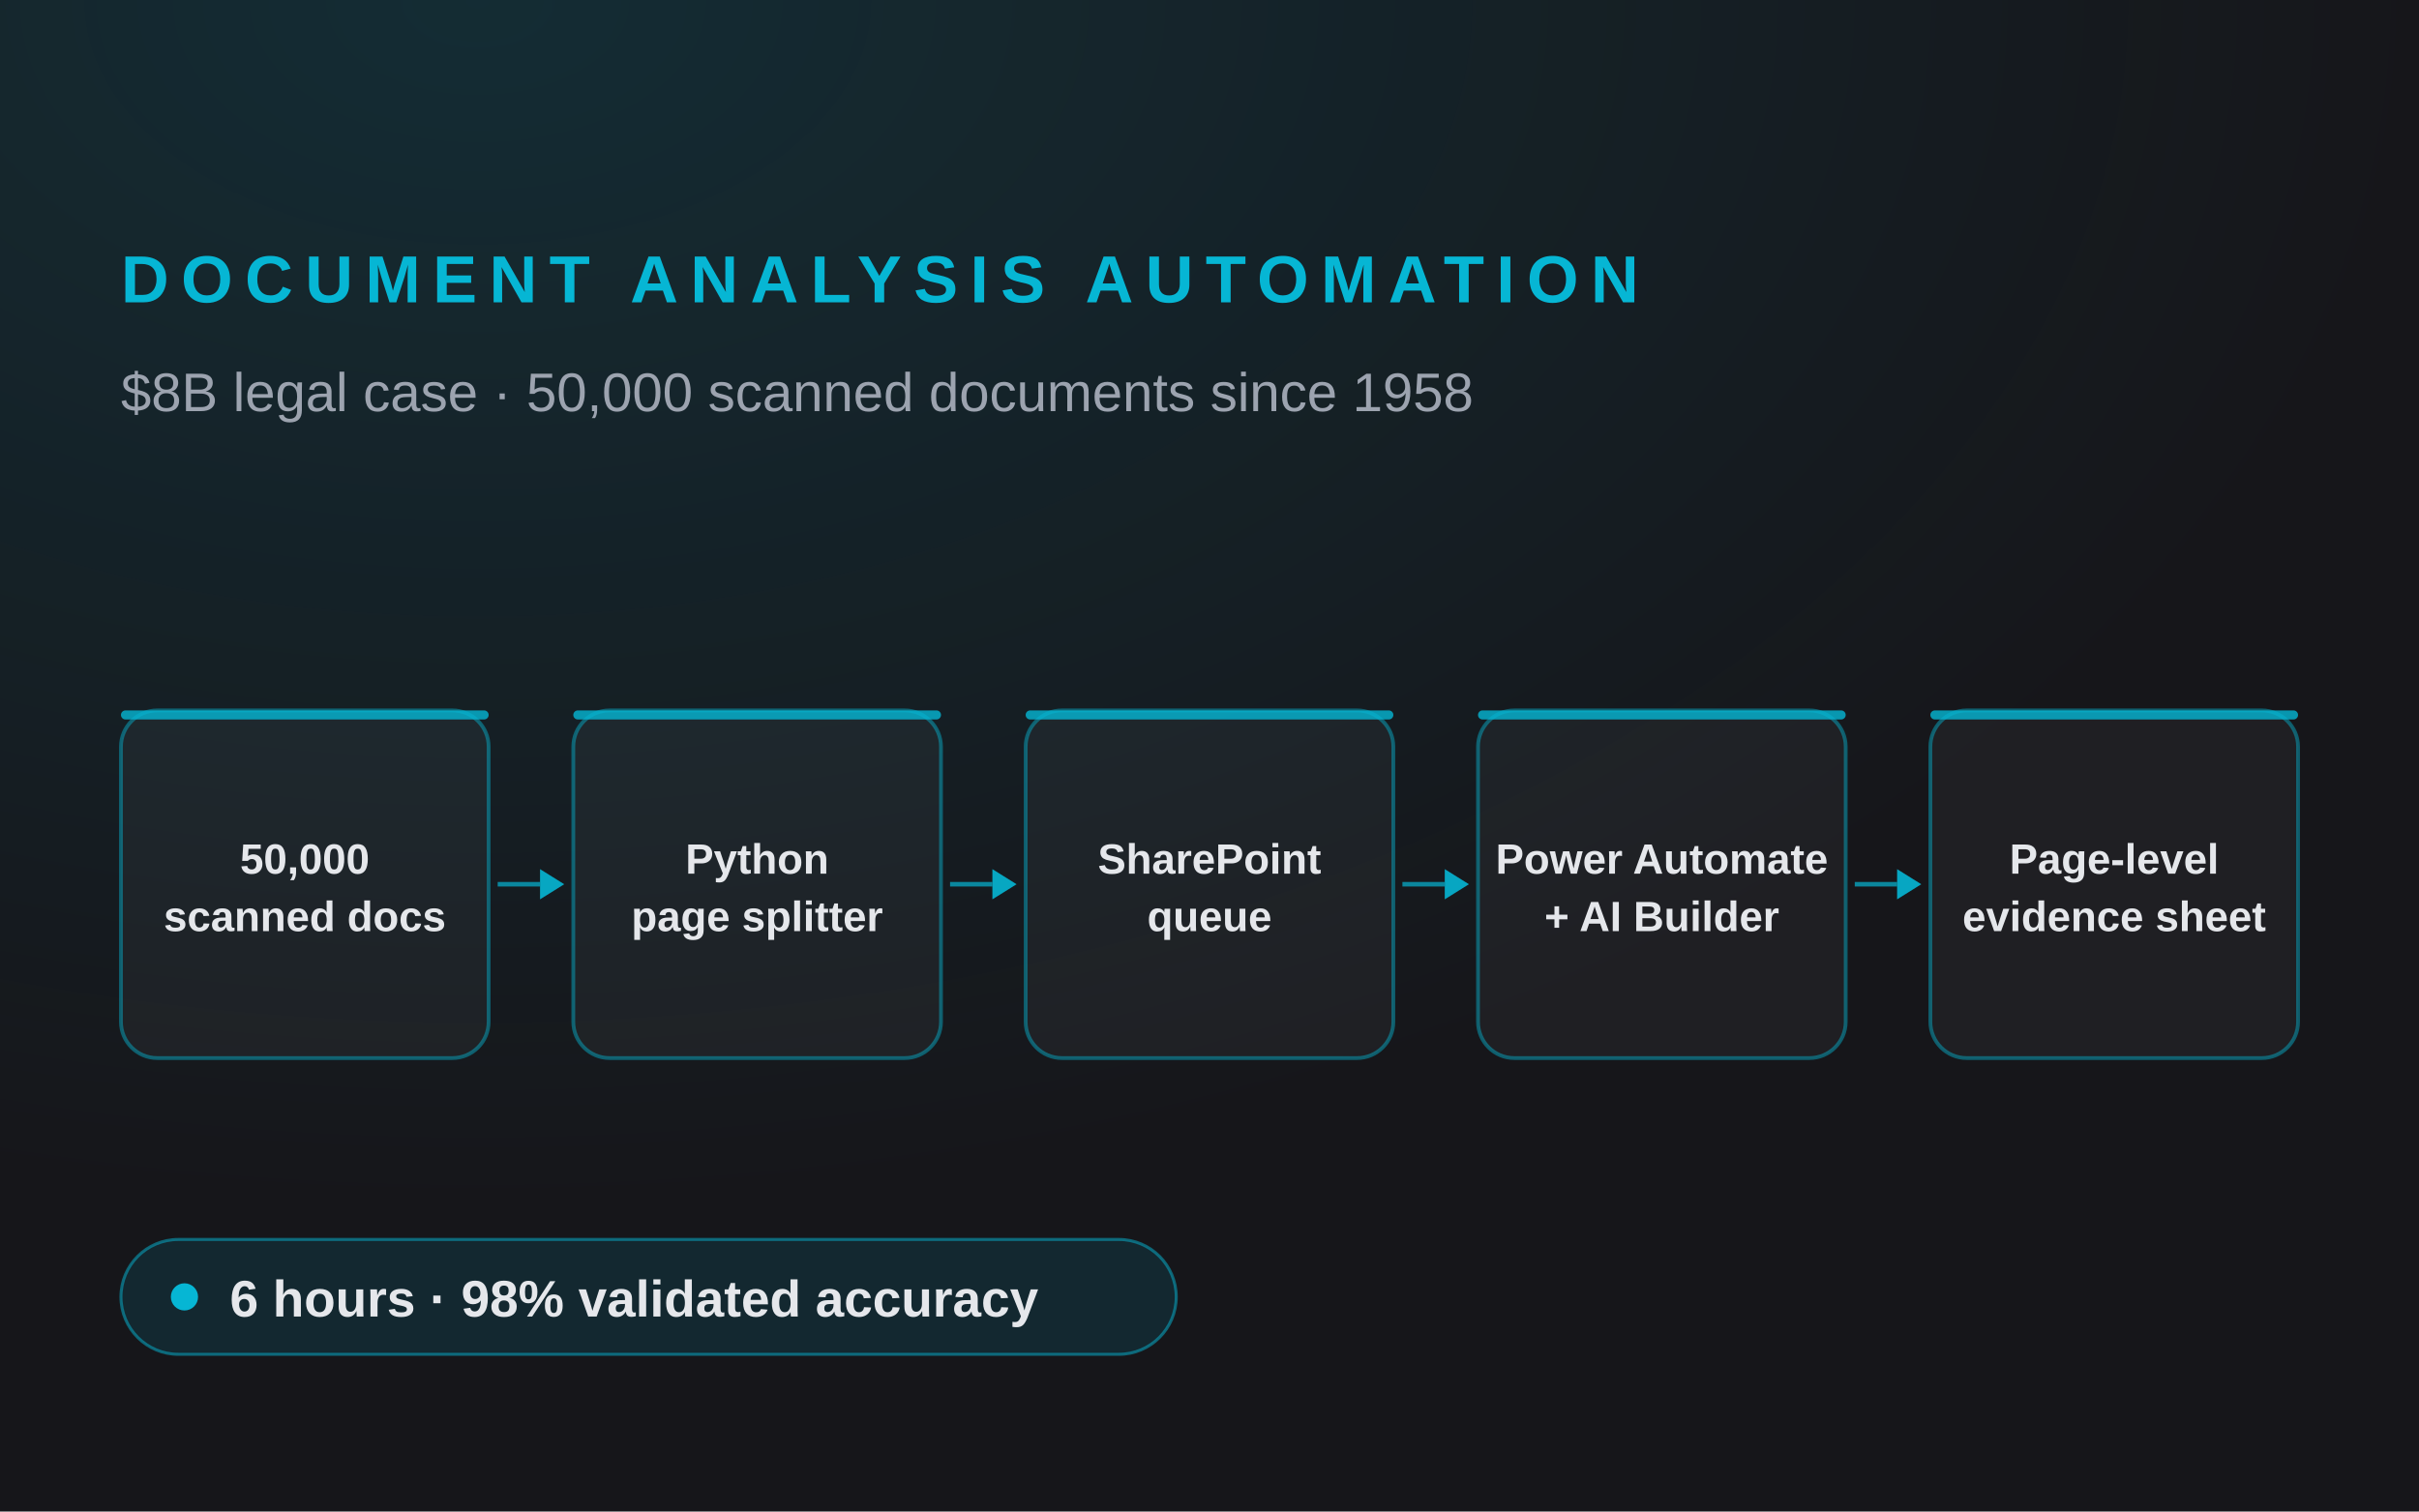
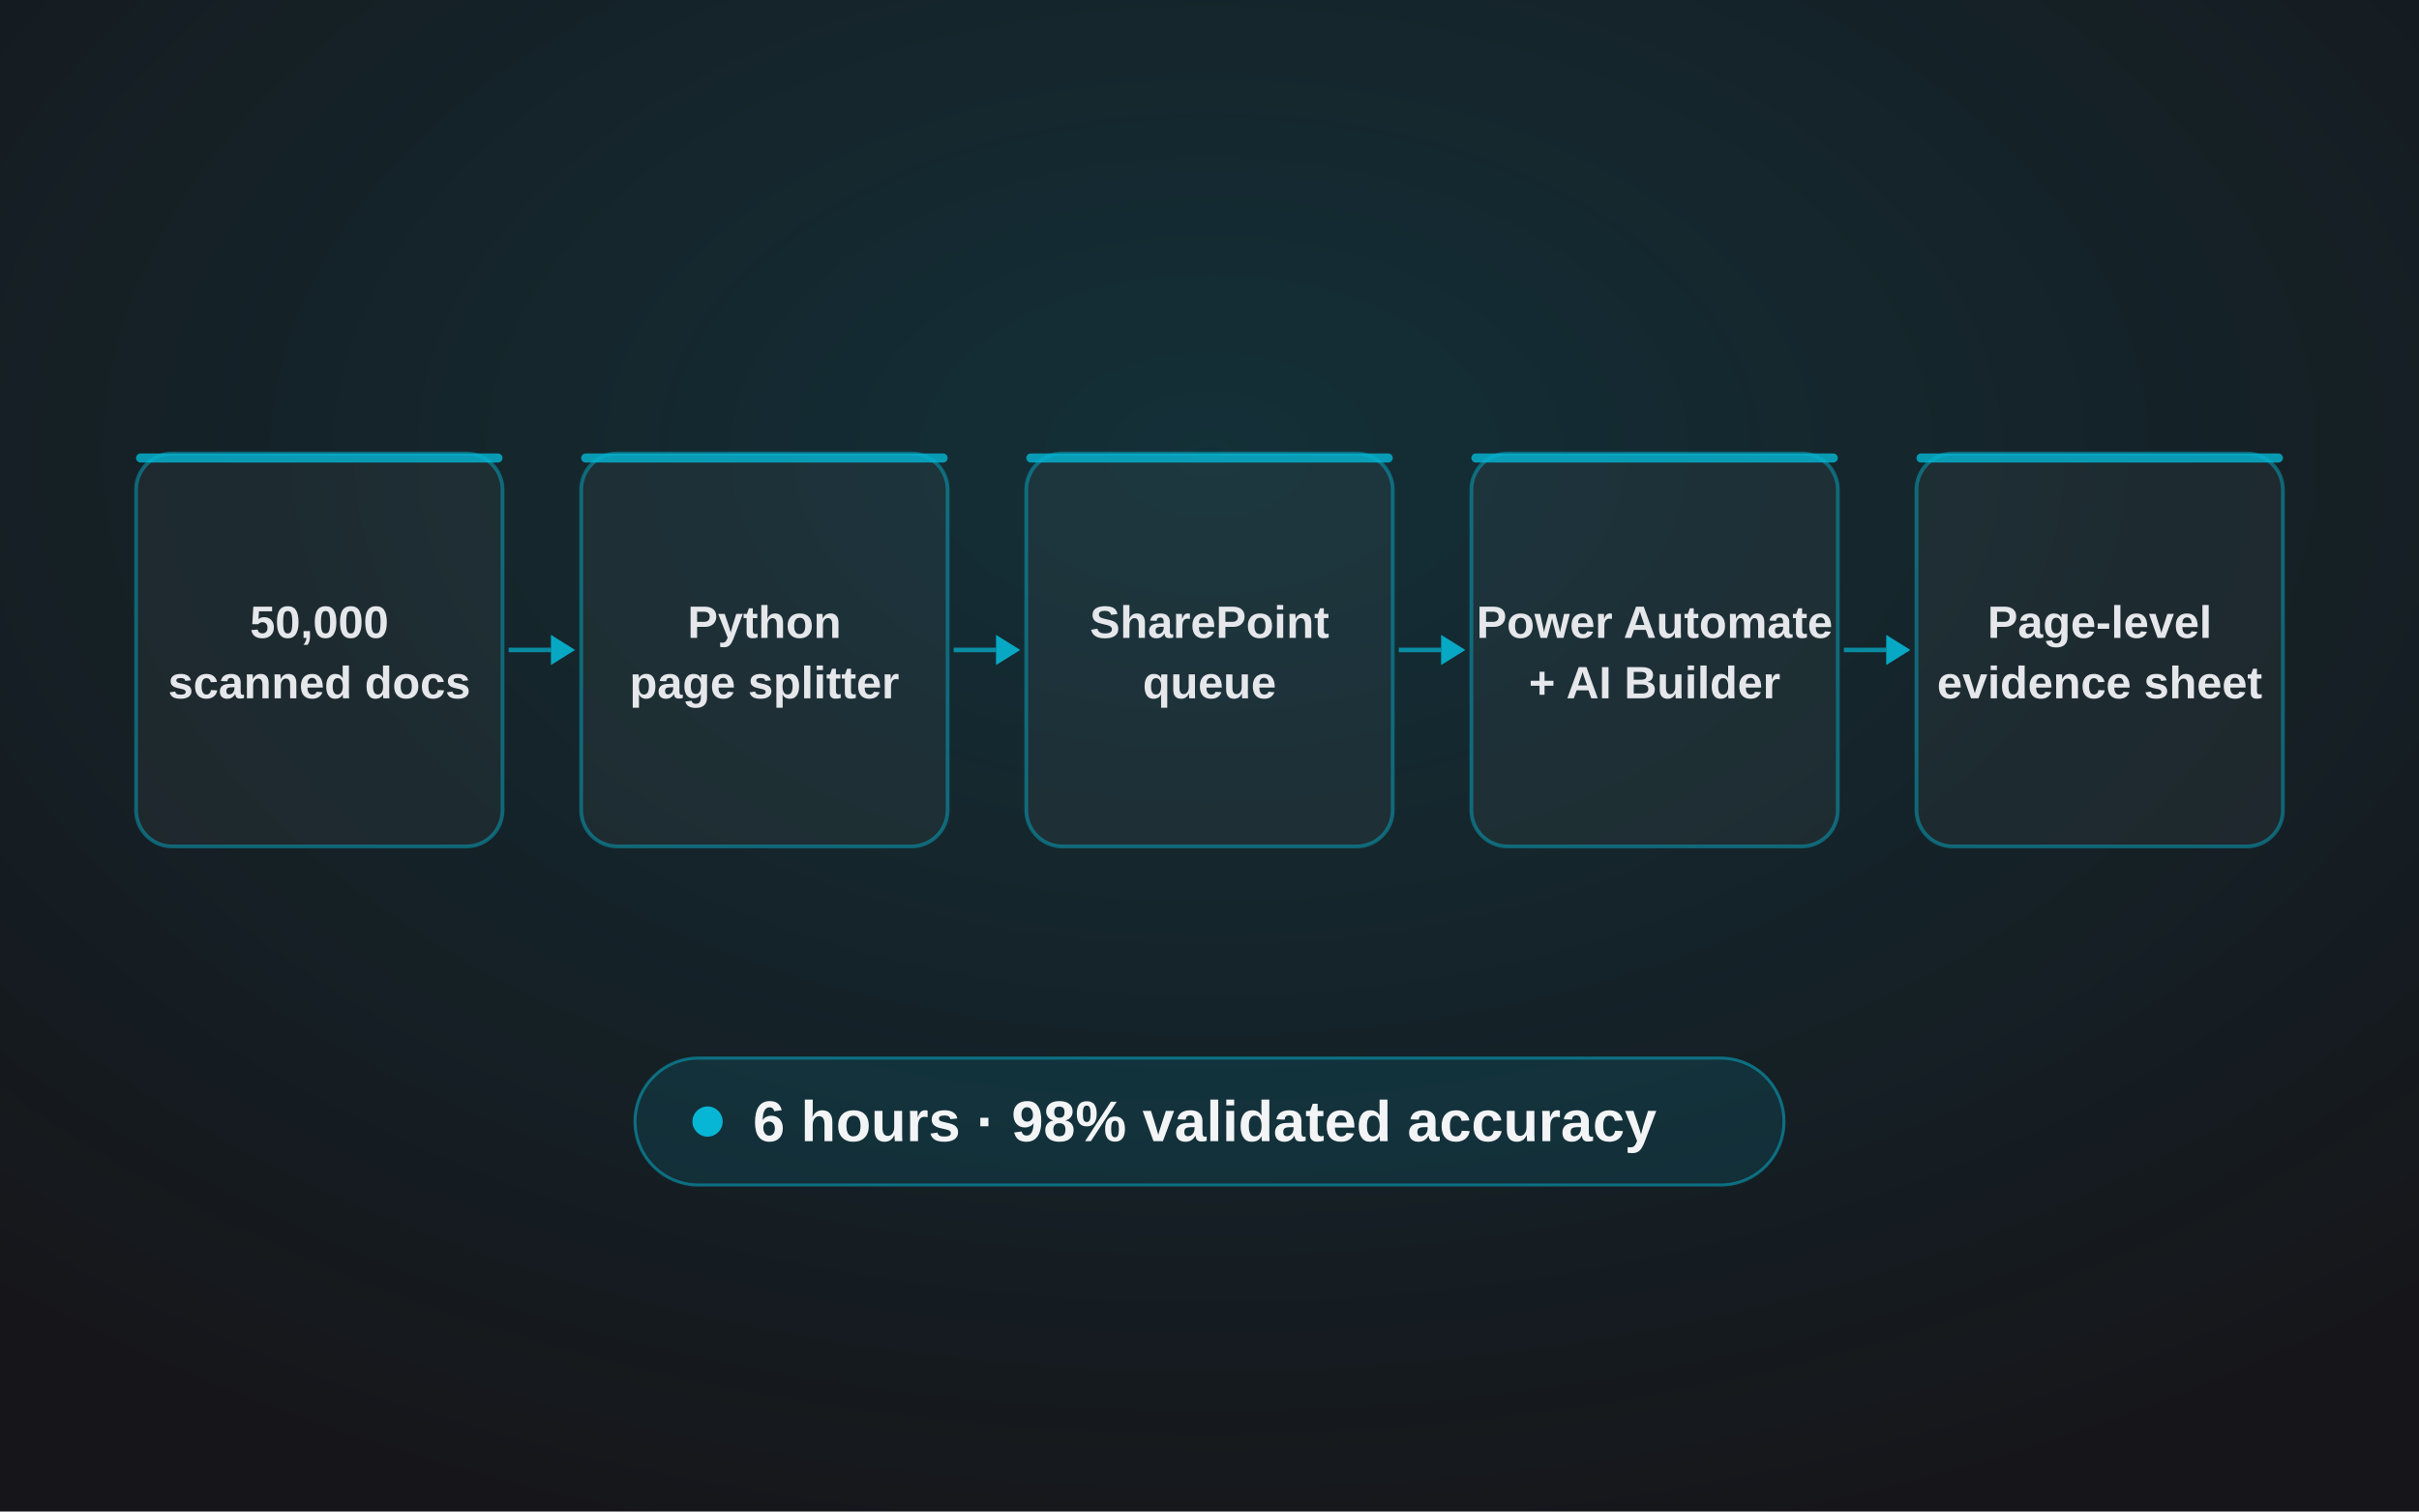
<svg xmlns="http://www.w3.org/2000/svg" width="1600" height="1000" viewBox="0 0 1600 1000">
  <defs>
-     <radialGradient id="g" cx="20%" cy="0%" r="80%">
-       <stop offset="0%" stop-color="#06B6D4" stop-opacity="0.14" />
+     <radialGradient id="g" cx="50%" cy="30%" r="75%">
+       <stop offset="0%" stop-color="#06B6D4" stop-opacity="0.16" />
      <stop offset="100%" stop-color="#06B6D4" stop-opacity="0" />
    </radialGradient>
  </defs>
  <rect width="1600" height="1000" fill="#16161a" />
  <rect width="1600" height="1000" fill="url(#g)" />
-   <text x="80" y="200" font-family="Segoe UI, Arial, sans-serif" font-size="44" font-weight="800" letter-spacing="8" fill="#06B6D4">DOCUMENT ANALYSIS AUTOMATION</text>
-   <text x="80" y="272" font-family="Segoe UI, Arial, sans-serif" font-size="36" font-weight="500" fill="#9CA3AF">$8B legal case · 50,000 scanned documents since 1958</text>
-   <rect x="80" y="470" width="243.2" height="230" rx="24" fill="#FFFFFF" fill-opacity="0.04" stroke="#06B6D4" stroke-opacity="0.45" stroke-width="2.5" />
-   <rect x="80" y="470" width="243.2" height="6" rx="3" fill="#06B6D4" fill-opacity="0.8" />
-   <text x="201.6" y="578" text-anchor="middle" font-family="Segoe UI, Arial, sans-serif" font-size="28" font-weight="600" fill="#E5E7EB">50,000</text>
-   <text x="201.6" y="616" text-anchor="middle" font-family="Segoe UI, Arial, sans-serif" font-size="28" font-weight="600" fill="#E5E7EB">scanned docs</text>
-   <line x1="329.2" y1="585" x2="357.2" y2="585" stroke="#06B6D4" stroke-width="3" stroke-opacity="0.7" />
-   <path d="M 357.2 575 L 373.2 585 L 357.2 595 Z" fill="#06B6D4" fill-opacity="0.9" />
-   <rect x="379.2" y="470" width="243.2" height="230" rx="24" fill="#FFFFFF" fill-opacity="0.04" stroke="#06B6D4" stroke-opacity="0.45" stroke-width="2.5" />
-   <rect x="379.2" y="470" width="243.2" height="6" rx="3" fill="#06B6D4" fill-opacity="0.8" />
-   <text x="500.8" y="578" text-anchor="middle" font-family="Segoe UI, Arial, sans-serif" font-size="28" font-weight="600" fill="#E5E7EB">Python</text>
-   <text x="500.8" y="616" text-anchor="middle" font-family="Segoe UI, Arial, sans-serif" font-size="28" font-weight="600" fill="#E5E7EB">page splitter</text>
-   <line x1="628.4" y1="585" x2="656.4" y2="585" stroke="#06B6D4" stroke-width="3" stroke-opacity="0.7" />
-   <path d="M 656.4 575 L 672.4 585 L 656.4 595 Z" fill="#06B6D4" fill-opacity="0.9" />
-   <rect x="678.4" y="470" width="243.2" height="230" rx="24" fill="#FFFFFF" fill-opacity="0.04" stroke="#06B6D4" stroke-opacity="0.45" stroke-width="2.5" />
-   <rect x="678.4" y="470" width="243.2" height="6" rx="3" fill="#06B6D4" fill-opacity="0.8" />
-   <text x="800" y="578" text-anchor="middle" font-family="Segoe UI, Arial, sans-serif" font-size="28" font-weight="600" fill="#E5E7EB">SharePoint</text>
-   <text x="800" y="616" text-anchor="middle" font-family="Segoe UI, Arial, sans-serif" font-size="28" font-weight="600" fill="#E5E7EB">queue</text>
-   <line x1="927.6" y1="585" x2="955.6" y2="585" stroke="#06B6D4" stroke-width="3" stroke-opacity="0.7" />
-   <path d="M 955.6 575 L 971.6 585 L 955.6 595 Z" fill="#06B6D4" fill-opacity="0.9" />
-   <rect x="977.6" y="470" width="243.2" height="230" rx="24" fill="#FFFFFF" fill-opacity="0.04" stroke="#06B6D4" stroke-opacity="0.45" stroke-width="2.5" />
-   <rect x="977.6" y="470" width="243.2" height="6" rx="3" fill="#06B6D4" fill-opacity="0.8" />
-   <text x="1099.2" y="578" text-anchor="middle" font-family="Segoe UI, Arial, sans-serif" font-size="28" font-weight="600" fill="#E5E7EB">Power Automate</text>
-   <text x="1099.2" y="616" text-anchor="middle" font-family="Segoe UI, Arial, sans-serif" font-size="28" font-weight="600" fill="#E5E7EB">+ AI Builder</text>
-   <line x1="1226.8" y1="585" x2="1254.8" y2="585" stroke="#06B6D4" stroke-width="3" stroke-opacity="0.7" />
-   <path d="M 1254.8 575 L 1270.8 585 L 1254.8 595 Z" fill="#06B6D4" fill-opacity="0.9" />
-   <rect x="1276.8" y="470" width="243.2" height="230" rx="24" fill="#FFFFFF" fill-opacity="0.04" stroke="#06B6D4" stroke-opacity="0.45" stroke-width="2.5" />
-   <rect x="1276.8" y="470" width="243.2" height="6" rx="3" fill="#06B6D4" fill-opacity="0.8" />
-   <text x="1398.4" y="578" text-anchor="middle" font-family="Segoe UI, Arial, sans-serif" font-size="28" font-weight="600" fill="#E5E7EB">Page-level</text>
-   <text x="1398.4" y="616" text-anchor="middle" font-family="Segoe UI, Arial, sans-serif" font-size="28" font-weight="600" fill="#E5E7EB">evidence sheet</text>
-   <rect x="80" y="820" width="698" height="76" rx="38" fill="#06B6D4" fill-opacity="0.12" stroke="#06B6D4" stroke-opacity="0.5" stroke-width="2" />
-   <circle cx="122" cy="858" r="9" fill="#06B6D4" />
-   <text x="152" y="871" font-family="Segoe UI, Arial, sans-serif" font-size="34" font-weight="700" fill="#E5E7EB">6 hours · 98% validated accuracy</text>
+   <rect x="90" y="300" width="242.4" height="260" rx="24" fill="#FFFFFF" fill-opacity="0.04" stroke="#06B6D4" stroke-opacity="0.45" stroke-width="2.5" />
+   <rect x="90" y="300" width="242.4" height="6" rx="3" fill="#06B6D4" fill-opacity="0.8" />
+   <text x="211.2" y="422" text-anchor="middle" font-family="Segoe UI, Arial, sans-serif" font-size="30" font-weight="600" fill="#E5E7EB">50,000</text>
+   <text x="211.2" y="462" text-anchor="middle" font-family="Segoe UI, Arial, sans-serif" font-size="30" font-weight="600" fill="#E5E7EB">scanned docs</text>
+   <line x1="336.4" y1="430" x2="364.4" y2="430" stroke="#06B6D4" stroke-width="3" stroke-opacity="0.7" />
+   <path d="M 364.4 420 L 380.4 430 L 364.4 440 Z" fill="#06B6D4" fill-opacity="0.9" />
+   <rect x="384.4" y="300" width="242.4" height="260" rx="24" fill="#FFFFFF" fill-opacity="0.04" stroke="#06B6D4" stroke-opacity="0.45" stroke-width="2.5" />
+   <rect x="384.4" y="300" width="242.4" height="6" rx="3" fill="#06B6D4" fill-opacity="0.8" />
+   <text x="505.6" y="422" text-anchor="middle" font-family="Segoe UI, Arial, sans-serif" font-size="30" font-weight="600" fill="#E5E7EB">Python</text>
+   <text x="505.6" y="462" text-anchor="middle" font-family="Segoe UI, Arial, sans-serif" font-size="30" font-weight="600" fill="#E5E7EB">page splitter</text>
+   <line x1="630.8" y1="430" x2="658.8" y2="430" stroke="#06B6D4" stroke-width="3" stroke-opacity="0.7" />
+   <path d="M 658.8 420 L 674.8 430 L 658.8 440 Z" fill="#06B6D4" fill-opacity="0.9" />
+   <rect x="678.8" y="300" width="242.4" height="260" rx="24" fill="#FFFFFF" fill-opacity="0.04" stroke="#06B6D4" stroke-opacity="0.45" stroke-width="2.5" />
+   <rect x="678.8" y="300" width="242.4" height="6" rx="3" fill="#06B6D4" fill-opacity="0.8" />
+   <text x="800" y="422" text-anchor="middle" font-family="Segoe UI, Arial, sans-serif" font-size="30" font-weight="600" fill="#E5E7EB">SharePoint</text>
+   <text x="800" y="462" text-anchor="middle" font-family="Segoe UI, Arial, sans-serif" font-size="30" font-weight="600" fill="#E5E7EB">queue</text>
+   <line x1="925.2" y1="430" x2="953.2" y2="430" stroke="#06B6D4" stroke-width="3" stroke-opacity="0.7" />
+   <path d="M 953.2 420 L 969.2 430 L 953.2 440 Z" fill="#06B6D4" fill-opacity="0.9" />
+   <rect x="973.2" y="300" width="242.4" height="260" rx="24" fill="#FFFFFF" fill-opacity="0.04" stroke="#06B6D4" stroke-opacity="0.45" stroke-width="2.5" />
+   <rect x="973.2" y="300" width="242.4" height="6" rx="3" fill="#06B6D4" fill-opacity="0.8" />
+   <text x="1094.4" y="422" text-anchor="middle" font-family="Segoe UI, Arial, sans-serif" font-size="30" font-weight="600" fill="#E5E7EB">Power Automate</text>
+   <text x="1094.4" y="462" text-anchor="middle" font-family="Segoe UI, Arial, sans-serif" font-size="30" font-weight="600" fill="#E5E7EB">+ AI Builder</text>
+   <line x1="1219.6" y1="430" x2="1247.6" y2="430" stroke="#06B6D4" stroke-width="3" stroke-opacity="0.7" />
+   <path d="M 1247.6 420 L 1263.6 430 L 1247.6 440 Z" fill="#06B6D4" fill-opacity="0.9" />
+   <rect x="1267.6" y="300" width="242.4" height="260" rx="24" fill="#FFFFFF" fill-opacity="0.04" stroke="#06B6D4" stroke-opacity="0.45" stroke-width="2.5" />
+   <rect x="1267.6" y="300" width="242.4" height="6" rx="3" fill="#06B6D4" fill-opacity="0.8" />
+   <text x="1388.8" y="422" text-anchor="middle" font-family="Segoe UI, Arial, sans-serif" font-size="30" font-weight="600" fill="#E5E7EB">Page-level</text>
+   <text x="1388.8" y="462" text-anchor="middle" font-family="Segoe UI, Arial, sans-serif" font-size="30" font-weight="600" fill="#E5E7EB">evidence sheet</text>
+   <rect x="420" y="700" width="760" height="84" rx="42" fill="#06B6D4" fill-opacity="0.12" stroke="#06B6D4" stroke-opacity="0.5" stroke-width="2" />
+   <circle cx="468" cy="742" r="10" fill="#06B6D4" />
+   <text x="498" y="755" font-family="Segoe UI, Arial, sans-serif" font-size="38" font-weight="700" fill="#F3F4F6">6 hours · 98% validated accuracy</text>
</svg>
